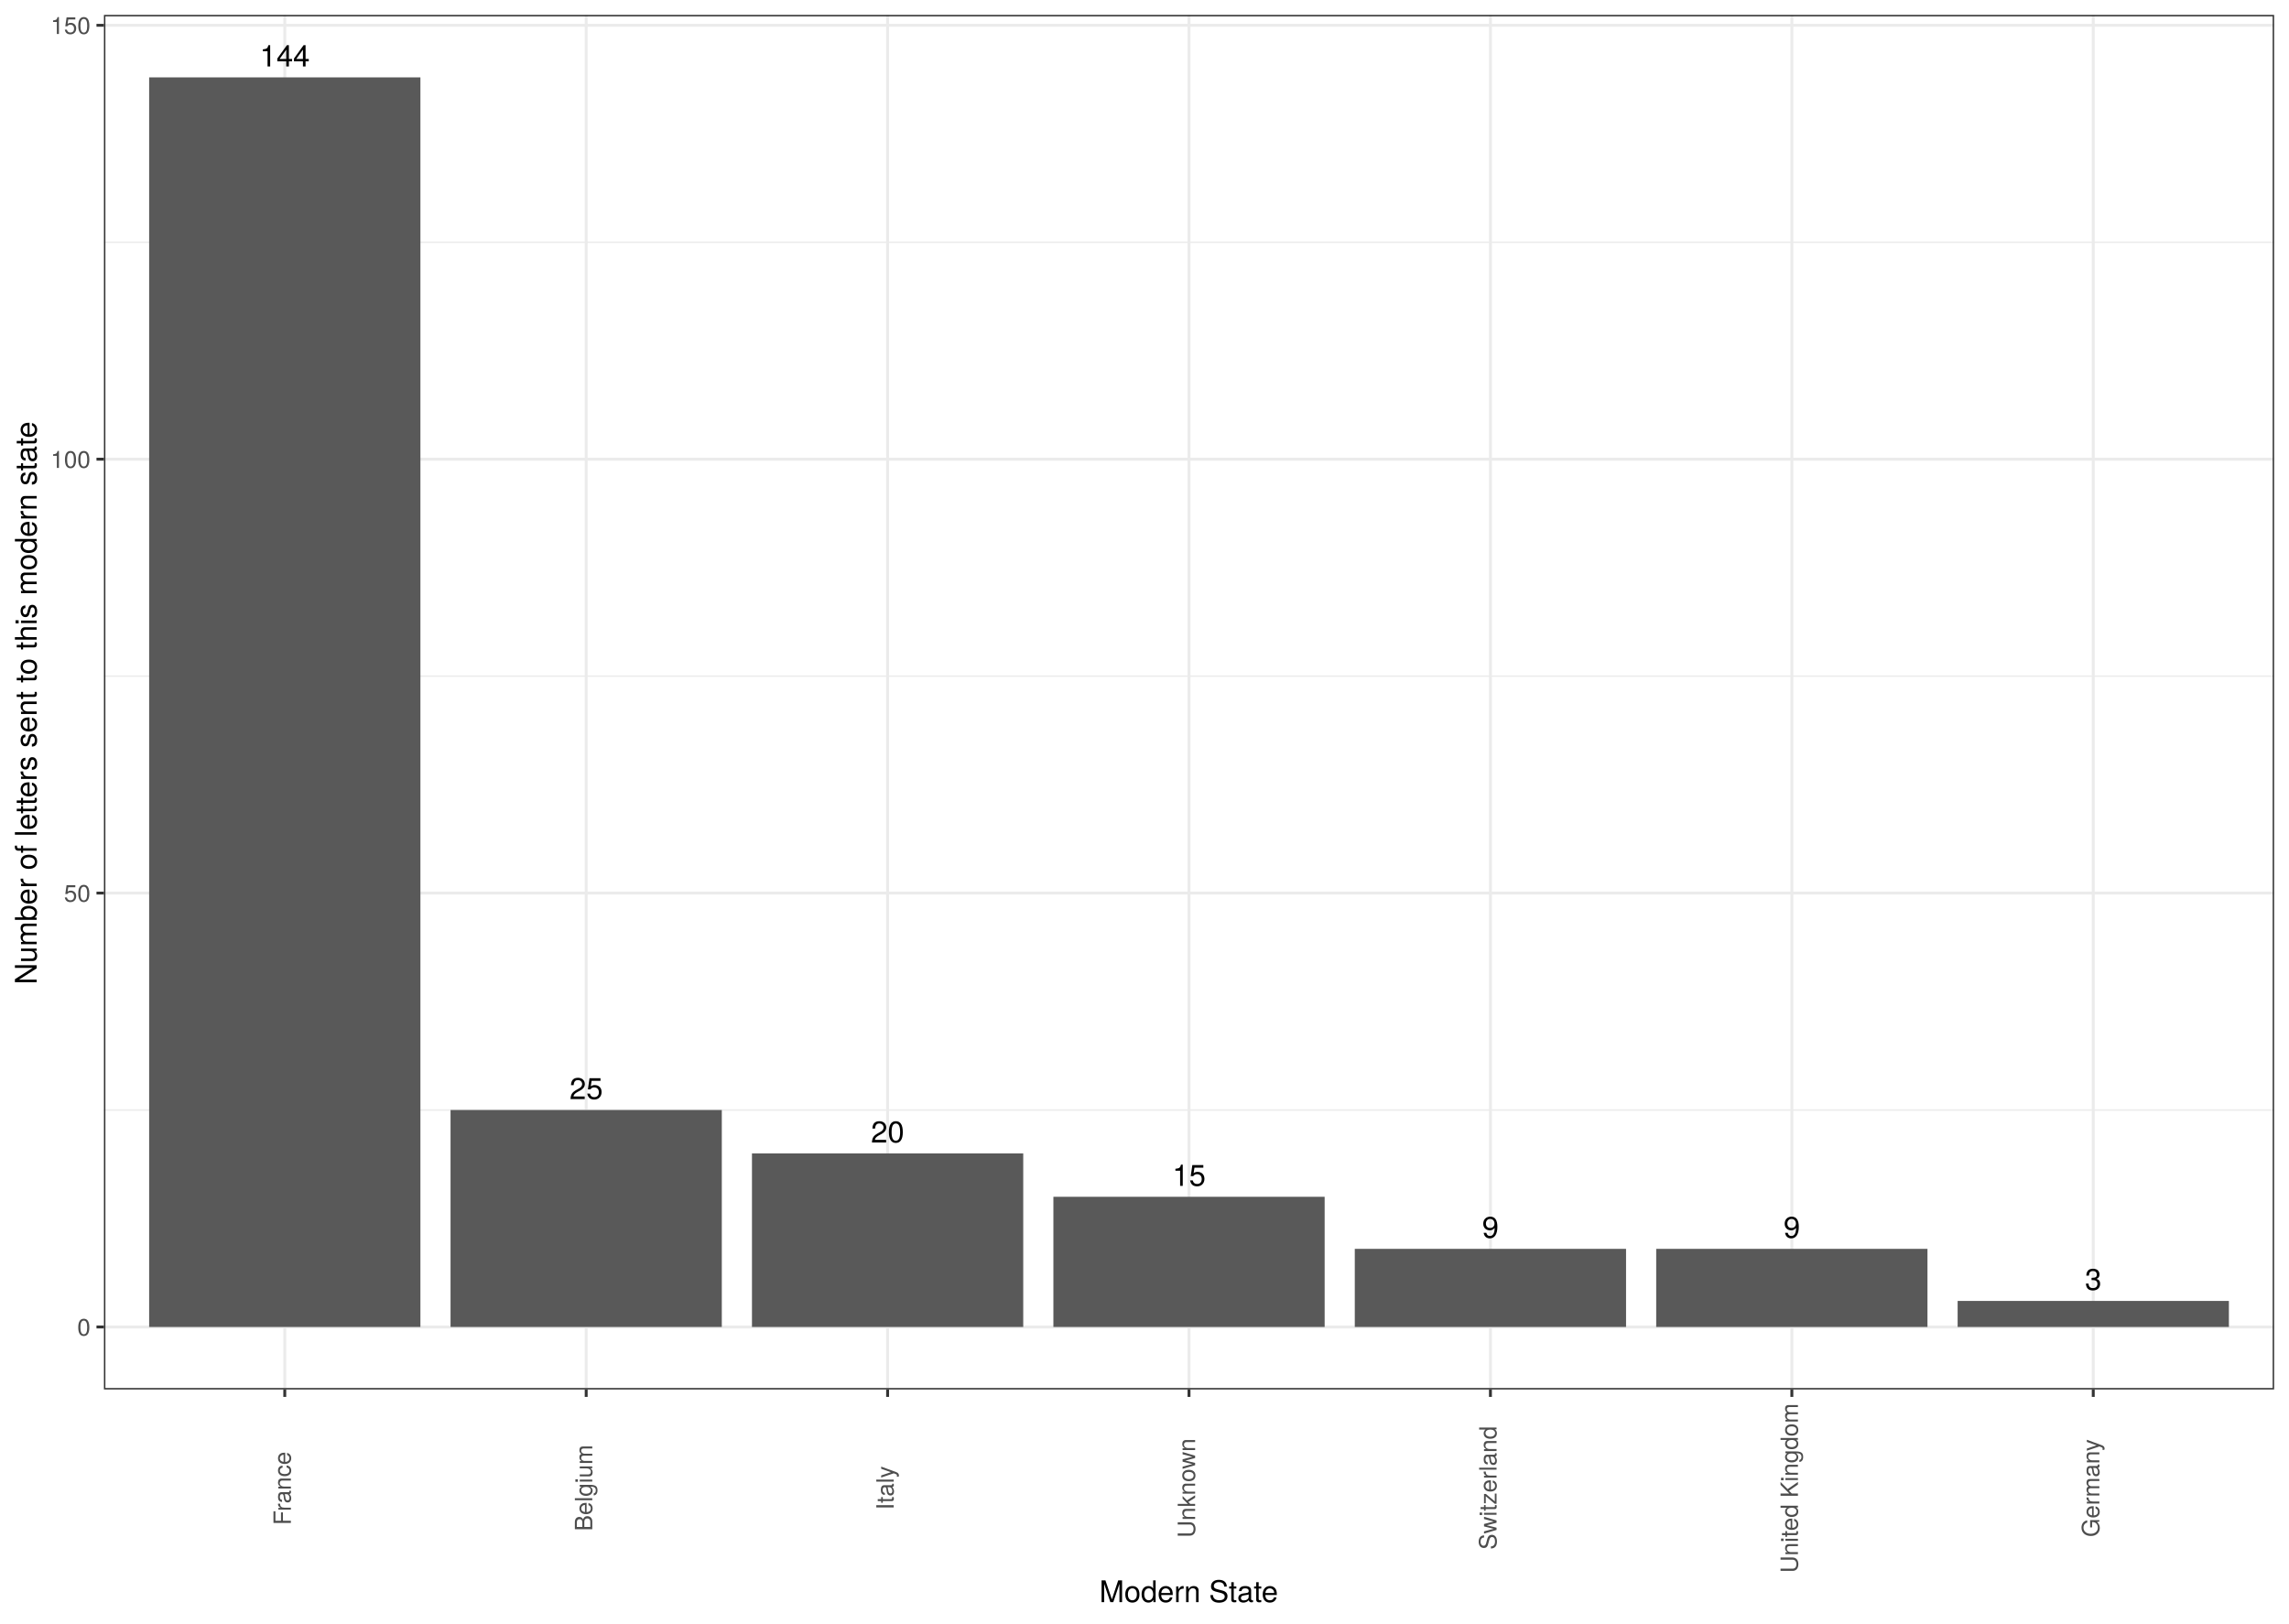
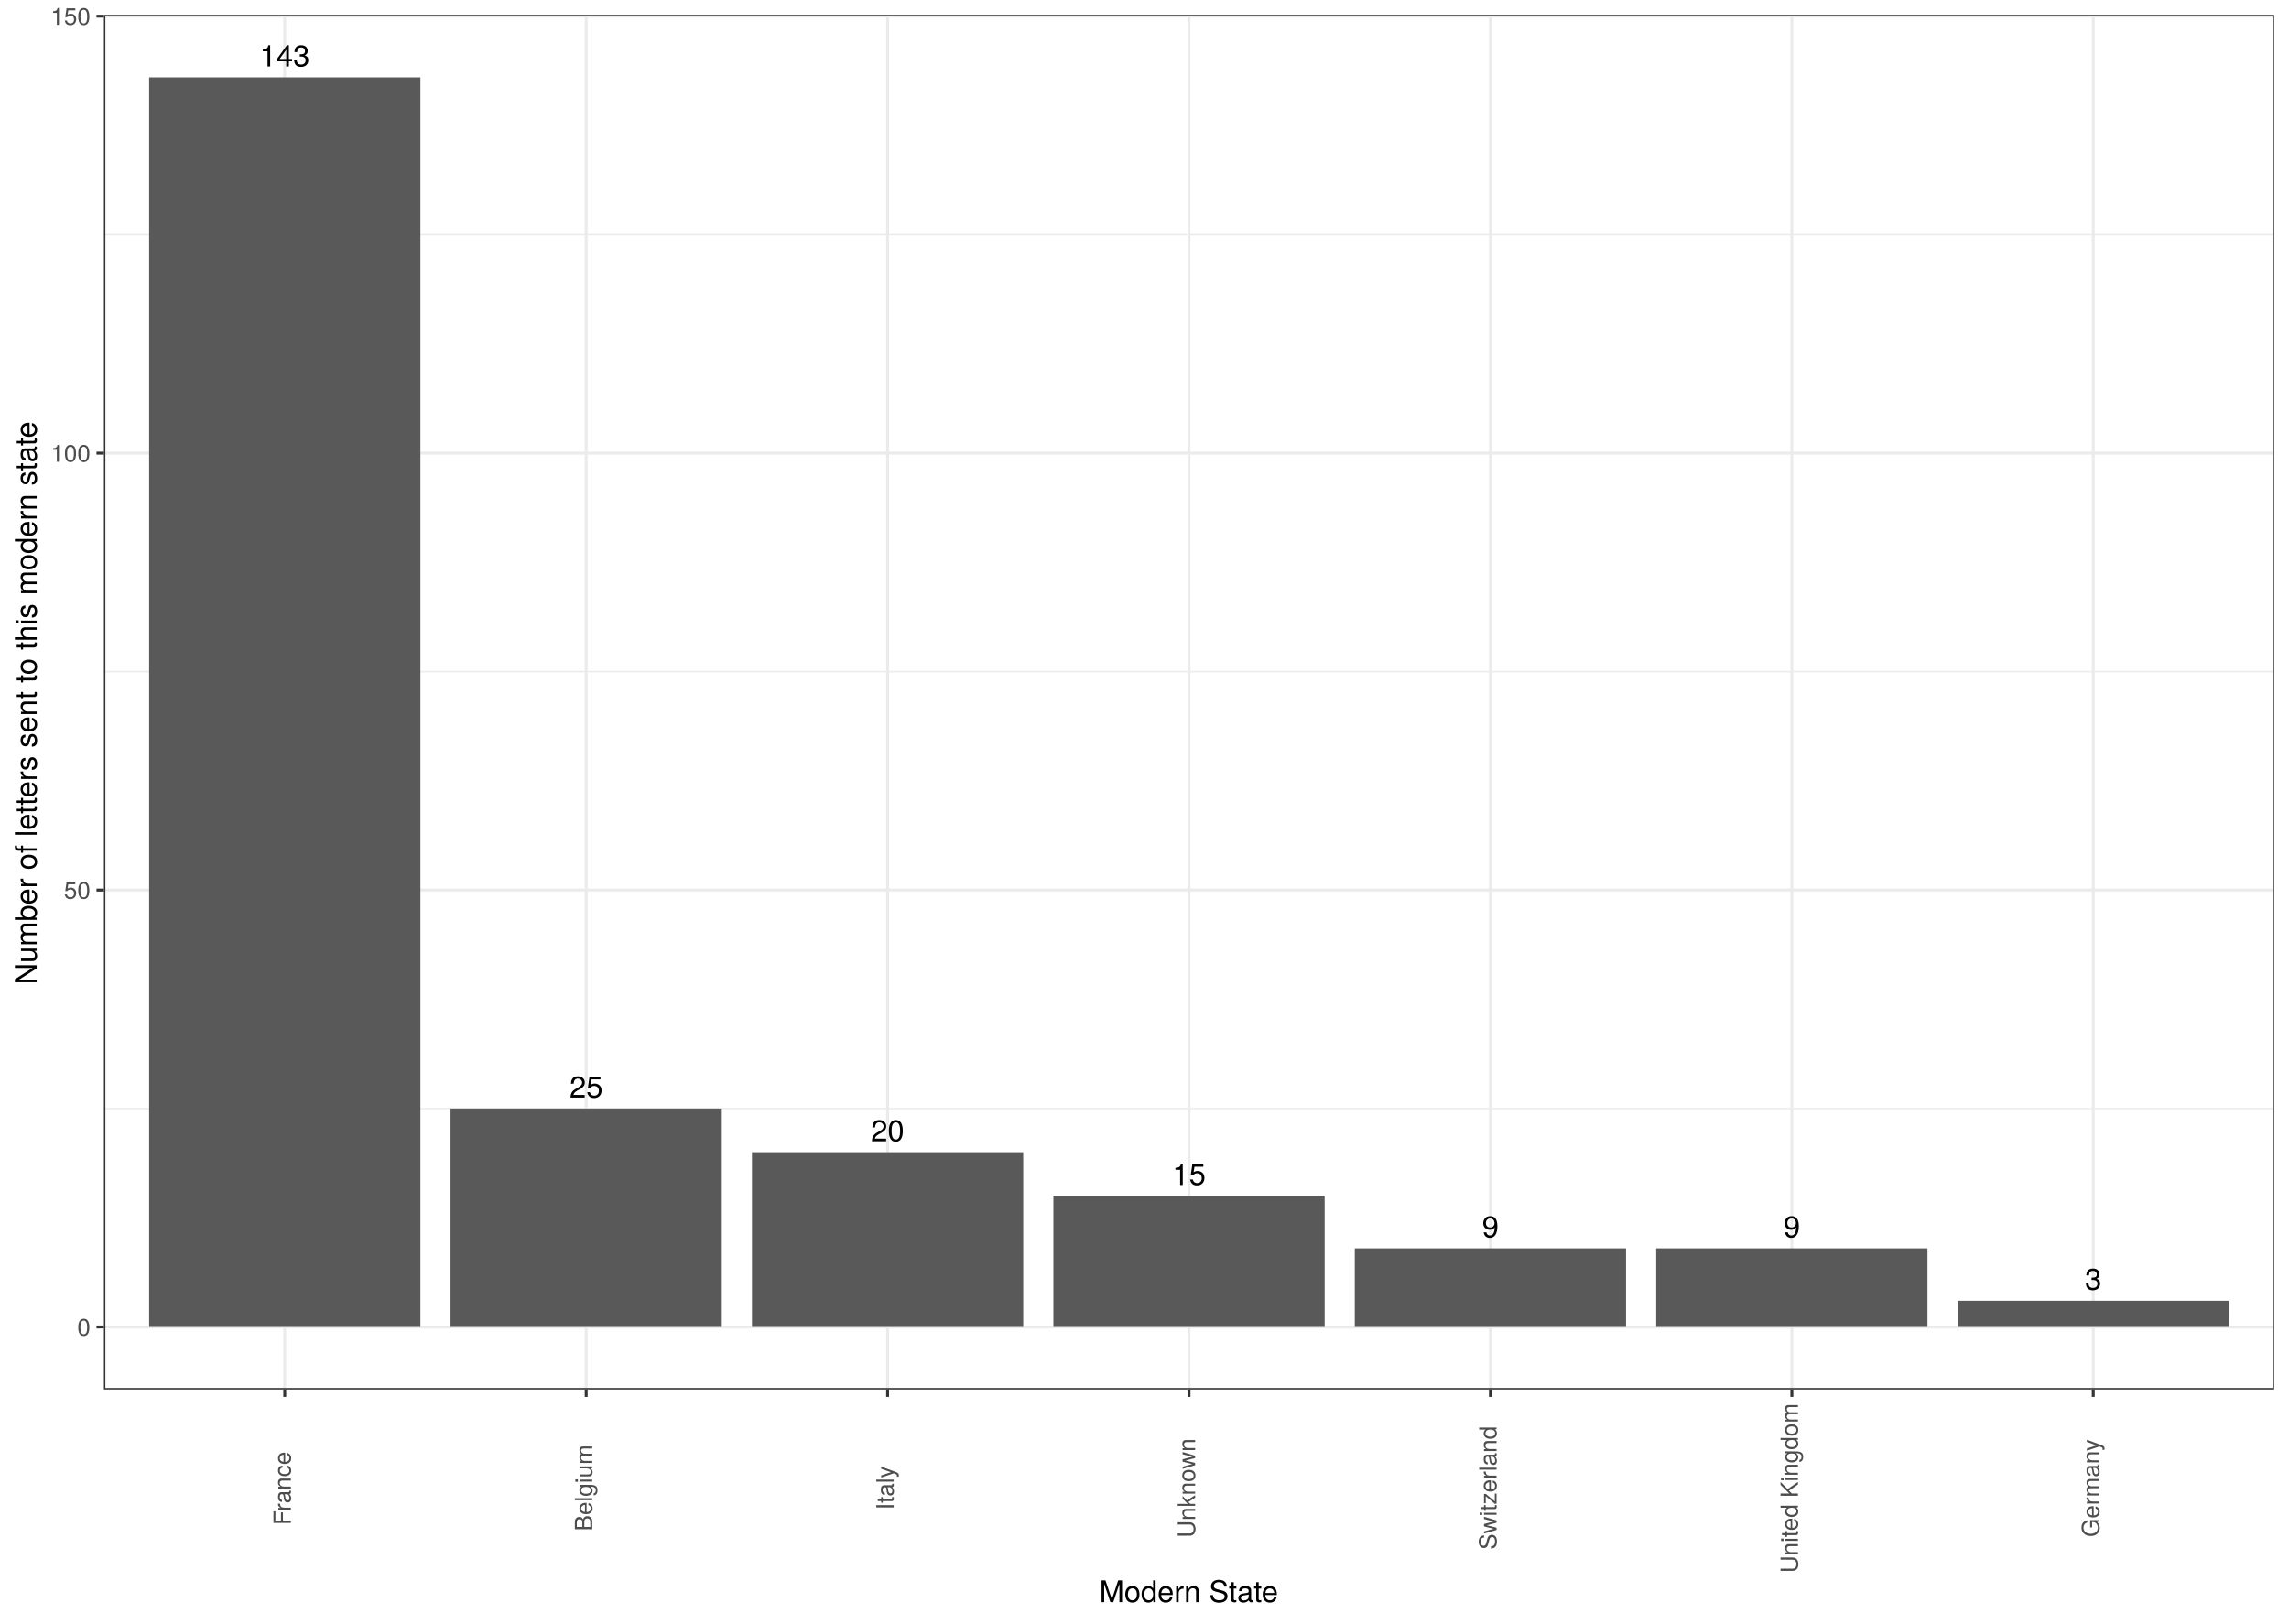
<svg xmlns="http://www.w3.org/2000/svg" viewBox="0 0 842.40 597.60">
  <defs>
    <style type="text/css">
    line, polyline, polygon, path, rect, circle {
      fill: none;
      stroke: #000000;
      stroke-linecap: round;
      stroke-linejoin: round;
      stroke-miterlimit: 10.00;
    }
  </style>
  </defs>
  <rect width="100%" height="100%" style="stroke: none; fill: #FFFFFF;" />
  <rect x="-0" y="-0" width="842.40" height="597.60" style="stroke-width: 1.07; stroke: #FFFFFF; fill: #FFFFFF;" />
  <defs>
    <clipPath id="cpMzguMjV8ODM2LjkyfDUxMS40M3w1LjQ4">
      <rect x="38.25" y="5.48" width="798.67" height="505.95" />
    </clipPath>
  </defs>
  <rect x="38.25" y="5.48" width="798.67" height="505.95" style="stroke-width: 1.07; stroke: none; fill: #FFFFFF;" clip-path="url(#cpMzguMjV8ODM2LjkyfDUxMS40M3w1LjQ4)" />
-   <polyline points="38.25,408.58 836.92,408.58 " style="stroke-width: 0.53; stroke: #EBEBEB; stroke-linecap: butt;" clip-path="url(#cpMzguMjV8ODM2LjkyfDUxMS40M3w1LjQ4)" />
-   <polyline points="38.25,248.87 836.92,248.87 " style="stroke-width: 0.53; stroke: #EBEBEB; stroke-linecap: butt;" clip-path="url(#cpMzguMjV8ODM2LjkyfDUxMS40M3w1LjQ4)" />
-   <polyline points="38.25,89.17 836.92,89.17 " style="stroke-width: 0.53; stroke: #EBEBEB; stroke-linecap: butt;" clip-path="url(#cpMzguMjV8ODM2LjkyfDUxMS40M3w1LjQ4)" />
+   <polyline points="38.25,408.02 836.92,408.02 " style="stroke-width: 0.53; stroke: #EBEBEB; stroke-linecap: butt;" clip-path="url(#cpMzguMjV8ODM2LjkyfDUxMS40M3w1LjQ4)" />
+   <polyline points="38.25,247.20 836.92,247.20 " style="stroke-width: 0.53; stroke: #EBEBEB; stroke-linecap: butt;" clip-path="url(#cpMzguMjV8ODM2LjkyfDUxMS40M3w1LjQ4)" />
+   <polyline points="38.25,86.37 836.92,86.37 " style="stroke-width: 0.53; stroke: #EBEBEB; stroke-linecap: butt;" clip-path="url(#cpMzguMjV8ODM2LjkyfDUxMS40M3w1LjQ4)" />
  <polyline points="38.25,488.43 836.92,488.43 " style="stroke-width: 1.07; stroke: #EBEBEB; stroke-linecap: butt;" clip-path="url(#cpMzguMjV8ODM2LjkyfDUxMS40M3w1LjQ4)" />
-   <polyline points="38.25,328.73 836.92,328.73 " style="stroke-width: 1.07; stroke: #EBEBEB; stroke-linecap: butt;" clip-path="url(#cpMzguMjV8ODM2LjkyfDUxMS40M3w1LjQ4)" />
-   <polyline points="38.25,169.02 836.92,169.02 " style="stroke-width: 1.07; stroke: #EBEBEB; stroke-linecap: butt;" clip-path="url(#cpMzguMjV8ODM2LjkyfDUxMS40M3w1LjQ4)" />
-   <polyline points="38.25,9.31 836.92,9.31 " style="stroke-width: 1.07; stroke: #EBEBEB; stroke-linecap: butt;" clip-path="url(#cpMzguMjV8ODM2LjkyfDUxMS40M3w1LjQ4)" />
+   <polyline points="38.25,327.61 836.92,327.61 " style="stroke-width: 1.07; stroke: #EBEBEB; stroke-linecap: butt;" clip-path="url(#cpMzguMjV8ODM2LjkyfDUxMS40M3w1LjQ4)" />
+   <polyline points="38.25,166.79 836.92,166.79 " style="stroke-width: 1.07; stroke: #EBEBEB; stroke-linecap: butt;" clip-path="url(#cpMzguMjV8ODM2LjkyfDUxMS40M3w1LjQ4)" />
+   <polyline points="38.25,5.96 836.92,5.96 " style="stroke-width: 1.07; stroke: #EBEBEB; stroke-linecap: butt;" clip-path="url(#cpMzguMjV8ODM2LjkyfDUxMS40M3w1LjQ4)" />
  <polyline points="104.80,511.43 104.80,5.48 " style="stroke-width: 1.07; stroke: #EBEBEB; stroke-linecap: butt;" clip-path="url(#cpMzguMjV8ODM2LjkyfDUxMS40M3w1LjQ4)" />
  <polyline points="215.73,511.43 215.73,5.48 " style="stroke-width: 1.07; stroke: #EBEBEB; stroke-linecap: butt;" clip-path="url(#cpMzguMjV8ODM2LjkyfDUxMS40M3w1LjQ4)" />
  <polyline points="326.66,511.43 326.66,5.48 " style="stroke-width: 1.07; stroke: #EBEBEB; stroke-linecap: butt;" clip-path="url(#cpMzguMjV8ODM2LjkyfDUxMS40M3w1LjQ4)" />
  <polyline points="437.58,511.43 437.58,5.48 " style="stroke-width: 1.07; stroke: #EBEBEB; stroke-linecap: butt;" clip-path="url(#cpMzguMjV8ODM2LjkyfDUxMS40M3w1LjQ4)" />
  <polyline points="548.51,511.43 548.51,5.48 " style="stroke-width: 1.07; stroke: #EBEBEB; stroke-linecap: butt;" clip-path="url(#cpMzguMjV8ODM2LjkyfDUxMS40M3w1LjQ4)" />
  <polyline points="659.44,511.43 659.44,5.48 " style="stroke-width: 1.07; stroke: #EBEBEB; stroke-linecap: butt;" clip-path="url(#cpMzguMjV8ODM2LjkyfDUxMS40M3w1LjQ4)" />
  <polyline points="770.36,511.43 770.36,5.48 " style="stroke-width: 1.07; stroke: #EBEBEB; stroke-linecap: butt;" clip-path="url(#cpMzguMjV8ODM2LjkyfDUxMS40M3w1LjQ4)" />
  <rect x="54.89" y="28.48" width="99.83" height="459.95" style="stroke-width: 1.07; stroke: none; stroke-linecap: square; stroke-linejoin: miter; fill: #595959;" clip-path="url(#cpMzguMjV8ODM2LjkyfDUxMS40M3w1LjQ4)" />
-   <rect x="165.81" y="408.58" width="99.83" height="79.85" style="stroke-width: 1.07; stroke: none; stroke-linecap: square; stroke-linejoin: miter; fill: #595959;" clip-path="url(#cpMzguMjV8ODM2LjkyfDUxMS40M3w1LjQ4)" />
-   <rect x="276.74" y="424.55" width="99.83" height="63.88" style="stroke-width: 1.07; stroke: none; stroke-linecap: square; stroke-linejoin: miter; fill: #595959;" clip-path="url(#cpMzguMjV8ODM2LjkyfDUxMS40M3w1LjQ4)" />
-   <rect x="387.67" y="440.52" width="99.83" height="47.91" style="stroke-width: 1.07; stroke: none; stroke-linecap: square; stroke-linejoin: miter; fill: #595959;" clip-path="url(#cpMzguMjV8ODM2LjkyfDUxMS40M3w1LjQ4)" />
-   <rect x="498.59" y="459.68" width="99.83" height="28.75" style="stroke-width: 1.07; stroke: none; stroke-linecap: square; stroke-linejoin: miter; fill: #595959;" clip-path="url(#cpMzguMjV8ODM2LjkyfDUxMS40M3w1LjQ4)" />
-   <rect x="609.52" y="459.68" width="99.83" height="28.75" style="stroke-width: 1.07; stroke: none; stroke-linecap: square; stroke-linejoin: miter; fill: #595959;" clip-path="url(#cpMzguMjV8ODM2LjkyfDUxMS40M3w1LjQ4)" />
-   <rect x="720.45" y="478.85" width="99.83" height="9.58" style="stroke-width: 1.07; stroke: none; stroke-linecap: square; stroke-linejoin: miter; fill: #595959;" clip-path="url(#cpMzguMjV8ODM2LjkyfDUxMS40M3w1LjQ4)" />
+   <rect x="165.81" y="408.02" width="99.83" height="80.41" style="stroke-width: 1.07; stroke: none; stroke-linecap: square; stroke-linejoin: miter; fill: #595959;" clip-path="url(#cpMzguMjV8ODM2LjkyfDUxMS40M3w1LjQ4)" />
+   <rect x="276.74" y="424.10" width="99.83" height="64.33" style="stroke-width: 1.07; stroke: none; stroke-linecap: square; stroke-linejoin: miter; fill: #595959;" clip-path="url(#cpMzguMjV8ODM2LjkyfDUxMS40M3w1LjQ4)" />
+   <rect x="387.67" y="440.18" width="99.83" height="48.25" style="stroke-width: 1.07; stroke: none; stroke-linecap: square; stroke-linejoin: miter; fill: #595959;" clip-path="url(#cpMzguMjV8ODM2LjkyfDUxMS40M3w1LjQ4)" />
+   <rect x="498.59" y="459.48" width="99.83" height="28.95" style="stroke-width: 1.07; stroke: none; stroke-linecap: square; stroke-linejoin: miter; fill: #595959;" clip-path="url(#cpMzguMjV8ODM2LjkyfDUxMS40M3w1LjQ4)" />
+   <rect x="609.52" y="459.48" width="99.83" height="28.95" style="stroke-width: 1.07; stroke: none; stroke-linecap: square; stroke-linejoin: miter; fill: #595959;" clip-path="url(#cpMzguMjV8ODM2LjkyfDUxMS40M3w1LjQ4)" />
+   <rect x="720.45" y="478.78" width="99.83" height="9.65" style="stroke-width: 1.07; stroke: none; stroke-linecap: square; stroke-linejoin: miter; fill: #595959;" clip-path="url(#cpMzguMjV8ODM2LjkyfDUxMS40M3w1LjQ4)" />
  <g clip-path="url(#cpMzguMjV8ODM2LjkyfDUxMS40M3w1LjQ4)">
-     <text x="95.60" y="24.45" style="font-size: 11.04px; font-family: TeX Gyre Heros;" textLength="18.41px" lengthAdjust="spacingAndGlyphs">144</text>
+     <text x="95.60" y="24.45" style="font-size: 11.04px; font-family: TeX Gyre Heros;" textLength="18.41px" lengthAdjust="spacingAndGlyphs">143</text>
  </g>
  <g clip-path="url(#cpMzguMjV8ODM2LjkyfDUxMS40M3w1LjQ4)">
-     <text x="209.59" y="404.55" style="font-size: 11.04px; font-family: TeX Gyre Heros;" textLength="12.28px" lengthAdjust="spacingAndGlyphs">25</text>
+     <text x="209.59" y="404.00" style="font-size: 11.04px; font-family: TeX Gyre Heros;" textLength="12.28px" lengthAdjust="spacingAndGlyphs">25</text>
  </g>
  <g clip-path="url(#cpMzguMjV8ODM2LjkyfDUxMS40M3w1LjQ4)">
-     <text x="320.52" y="420.52" style="font-size: 11.04px; font-family: TeX Gyre Heros;" textLength="12.28px" lengthAdjust="spacingAndGlyphs">20</text>
+     <text x="320.52" y="420.08" style="font-size: 11.04px; font-family: TeX Gyre Heros;" textLength="12.28px" lengthAdjust="spacingAndGlyphs">20</text>
  </g>
  <g clip-path="url(#cpMzguMjV8ODM2LjkyfDUxMS40M3w1LjQ4)">
-     <text x="431.45" y="436.50" style="font-size: 11.04px; font-family: TeX Gyre Heros;" textLength="12.28px" lengthAdjust="spacingAndGlyphs">15</text>
+     <text x="431.45" y="436.16" style="font-size: 11.04px; font-family: TeX Gyre Heros;" textLength="12.28px" lengthAdjust="spacingAndGlyphs">15</text>
  </g>
  <g clip-path="url(#cpMzguMjV8ODM2LjkyfDUxMS40M3w1LjQ4)">
-     <text x="545.44" y="455.66" style="font-size: 11.04px; font-family: TeX Gyre Heros;" textLength="6.14px" lengthAdjust="spacingAndGlyphs">9</text>
+     <text x="545.44" y="455.46" style="font-size: 11.04px; font-family: TeX Gyre Heros;" textLength="6.14px" lengthAdjust="spacingAndGlyphs">9</text>
  </g>
  <g clip-path="url(#cpMzguMjV8ODM2LjkyfDUxMS40M3w1LjQ4)">
-     <text x="656.37" y="455.66" style="font-size: 11.04px; font-family: TeX Gyre Heros;" textLength="6.14px" lengthAdjust="spacingAndGlyphs">9</text>
+     <text x="656.37" y="455.46" style="font-size: 11.04px; font-family: TeX Gyre Heros;" textLength="6.14px" lengthAdjust="spacingAndGlyphs">9</text>
  </g>
  <g clip-path="url(#cpMzguMjV8ODM2LjkyfDUxMS40M3w1LjQ4)">
-     <text x="767.30" y="474.83" style="font-size: 11.04px; font-family: TeX Gyre Heros;" textLength="6.14px" lengthAdjust="spacingAndGlyphs">3</text>
+     <text x="767.30" y="474.76" style="font-size: 11.04px; font-family: TeX Gyre Heros;" textLength="6.14px" lengthAdjust="spacingAndGlyphs">3</text>
  </g>
  <rect x="38.25" y="5.48" width="798.67" height="505.95" style="stroke-width: 1.07; stroke: #333333;" clip-path="url(#cpMzguMjV8ODM2LjkyfDUxMS40M3w1LjQ4)" />
  <defs>
    <clipPath id="cpMC4wMHw4NDIuNDB8NTk3LjYwfDAuMDA=">
      <rect x="0.00" y="0.00" width="842.40" height="597.60" />
    </clipPath>
  </defs>
  <g clip-path="url(#cpMC4wMHw4NDIuNDB8NTk3LjYwfDAuMDA=)">
    <text x="28.42" y="491.64" style="font-size: 8.80px; fill: #4D4D4D; font-family: TeX Gyre Heros;" textLength="4.89px" lengthAdjust="spacingAndGlyphs">0</text>
  </g>
  <g clip-path="url(#cpMC4wMHw4NDIuNDB8NTk3LjYwfDAuMDA=)">
-     <text x="23.53" y="331.93" style="font-size: 8.80px; fill: #4D4D4D; font-family: TeX Gyre Heros;" textLength="9.79px" lengthAdjust="spacingAndGlyphs">50</text>
+     <text x="23.53" y="330.82" style="font-size: 8.80px; fill: #4D4D4D; font-family: TeX Gyre Heros;" textLength="9.79px" lengthAdjust="spacingAndGlyphs">50</text>
  </g>
  <g clip-path="url(#cpMC4wMHw4NDIuNDB8NTk3LjYwfDAuMDA=)">
-     <text x="18.64" y="172.23" style="font-size: 8.80px; fill: #4D4D4D; font-family: TeX Gyre Heros;" textLength="14.68px" lengthAdjust="spacingAndGlyphs">100</text>
+     <text x="18.64" y="169.99" style="font-size: 8.80px; fill: #4D4D4D; font-family: TeX Gyre Heros;" textLength="14.68px" lengthAdjust="spacingAndGlyphs">100</text>
  </g>
  <g clip-path="url(#cpMC4wMHw4NDIuNDB8NTk3LjYwfDAuMDA=)">
-     <text x="18.64" y="12.52" style="font-size: 8.80px; fill: #4D4D4D; font-family: TeX Gyre Heros;" textLength="14.68px" lengthAdjust="spacingAndGlyphs">150</text>
+     <text x="18.64" y="9.17" style="font-size: 8.80px; fill: #4D4D4D; font-family: TeX Gyre Heros;" textLength="14.68px" lengthAdjust="spacingAndGlyphs">150</text>
  </g>
  <polyline points="35.51,488.43 38.25,488.43 " style="stroke-width: 1.07; stroke: #333333; stroke-linecap: butt;" clip-path="url(#cpMC4wMHw4NDIuNDB8NTk3LjYwfDAuMDA=)" />
-   <polyline points="35.51,328.73 38.25,328.73 " style="stroke-width: 1.07; stroke: #333333; stroke-linecap: butt;" clip-path="url(#cpMC4wMHw4NDIuNDB8NTk3LjYwfDAuMDA=)" />
-   <polyline points="35.51,169.02 38.25,169.02 " style="stroke-width: 1.07; stroke: #333333; stroke-linecap: butt;" clip-path="url(#cpMC4wMHw4NDIuNDB8NTk3LjYwfDAuMDA=)" />
-   <polyline points="35.51,9.31 38.25,9.31 " style="stroke-width: 1.07; stroke: #333333; stroke-linecap: butt;" clip-path="url(#cpMC4wMHw4NDIuNDB8NTk3LjYwfDAuMDA=)" />
+   <polyline points="35.51,327.61 38.25,327.61 " style="stroke-width: 1.07; stroke: #333333; stroke-linecap: butt;" clip-path="url(#cpMC4wMHw4NDIuNDB8NTk3LjYwfDAuMDA=)" />
+   <polyline points="35.51,166.79 38.25,166.79 " style="stroke-width: 1.07; stroke: #333333; stroke-linecap: butt;" clip-path="url(#cpMC4wMHw4NDIuNDB8NTk3LjYwfDAuMDA=)" />
+   <polyline points="35.51,5.96 38.25,5.96 " style="stroke-width: 1.07; stroke: #333333; stroke-linecap: butt;" clip-path="url(#cpMC4wMHw4NDIuNDB8NTk3LjYwfDAuMDA=)" />
  <polyline points="104.80,514.17 104.80,511.43 " style="stroke-width: 1.07; stroke: #333333; stroke-linecap: butt;" clip-path="url(#cpMC4wMHw4NDIuNDB8NTk3LjYwfDAuMDA=)" />
  <polyline points="215.73,514.17 215.73,511.43 " style="stroke-width: 1.07; stroke: #333333; stroke-linecap: butt;" clip-path="url(#cpMC4wMHw4NDIuNDB8NTk3LjYwfDAuMDA=)" />
  <polyline points="326.66,514.17 326.66,511.43 " style="stroke-width: 1.07; stroke: #333333; stroke-linecap: butt;" clip-path="url(#cpMC4wMHw4NDIuNDB8NTk3LjYwfDAuMDA=)" />
  <polyline points="437.58,514.17 437.58,511.43 " style="stroke-width: 1.07; stroke: #333333; stroke-linecap: butt;" clip-path="url(#cpMC4wMHw4NDIuNDB8NTk3LjYwfDAuMDA=)" />
  <polyline points="548.51,514.17 548.51,511.43 " style="stroke-width: 1.07; stroke: #333333; stroke-linecap: butt;" clip-path="url(#cpMC4wMHw4NDIuNDB8NTk3LjYwfDAuMDA=)" />
  <polyline points="659.44,514.17 659.44,511.43 " style="stroke-width: 1.07; stroke: #333333; stroke-linecap: butt;" clip-path="url(#cpMC4wMHw4NDIuNDB8NTk3LjYwfDAuMDA=)" />
  <polyline points="770.36,514.17 770.36,511.43 " style="stroke-width: 1.07; stroke: #333333; stroke-linecap: butt;" clip-path="url(#cpMC4wMHw4NDIuNDB8NTk3LjYwfDAuMDA=)" />
  <g clip-path="url(#cpMC4wMHw4NDIuNDB8NTk3LjYwfDAuMDA=)">
    <text transform="translate(107.05,561.36) rotate(-90)" style="font-size: 8.80px; fill: #4D4D4D; font-family: TeX Gyre Heros;" textLength="27.39px" lengthAdjust="spacingAndGlyphs">France</text>
  </g>
  <g clip-path="url(#cpMC4wMHw4NDIuNDB8NTk3LjYwfDAuMDA=)">
    <text transform="translate(217.97,563.56) rotate(-90)" style="font-size: 8.80px; fill: #4D4D4D; font-family: TeX Gyre Heros;" textLength="31.79px" lengthAdjust="spacingAndGlyphs">Belgium</text>
  </g>
  <g clip-path="url(#cpMC4wMHw4NDIuNDB8NTk3LjYwfDAuMDA=)">
    <text transform="translate(328.90,555.73) rotate(-90)" style="font-size: 8.80px; fill: #4D4D4D; font-family: TeX Gyre Heros;" textLength="16.14px" lengthAdjust="spacingAndGlyphs">Italy</text>
  </g>
  <g clip-path="url(#cpMC4wMHw4NDIuNDB8NTk3LjYwfDAuMDA=)">
    <text transform="translate(439.83,566.00) rotate(-90)" style="font-size: 8.80px; fill: #4D4D4D; font-family: TeX Gyre Heros;" textLength="36.68px" lengthAdjust="spacingAndGlyphs">Unknown</text>
  </g>
  <g clip-path="url(#cpMC4wMHw4NDIuNDB8NTk3LjYwfDAuMDA=)">
    <text transform="translate(550.76,570.40) rotate(-90)" style="font-size: 8.80px; fill: #4D4D4D; font-family: TeX Gyre Heros;" textLength="45.48px" lengthAdjust="spacingAndGlyphs">Switzerland</text>
  </g>
  <g clip-path="url(#cpMC4wMHw4NDIuNDB8NTk3LjYwfDAuMDA=)">
    <text transform="translate(661.68,578.96) rotate(-90)" style="font-size: 8.80px; fill: #4D4D4D; font-family: TeX Gyre Heros;" textLength="62.60px" lengthAdjust="spacingAndGlyphs">United Kingdom</text>
  </g>
  <g clip-path="url(#cpMC4wMHw4NDIuNDB8NTk3LjYwfDAuMDA=)">
    <text transform="translate(772.61,565.76) rotate(-90)" style="font-size: 8.80px; fill: #4D4D4D; font-family: TeX Gyre Heros;" textLength="36.19px" lengthAdjust="spacingAndGlyphs">Germany</text>
  </g>
  <g clip-path="url(#cpMC4wMHw4NDIuNDB8NTk3LjYwfDAuMDA=)">
    <text x="404.57" y="589.72" style="font-size: 11.00px; font-family: TeX Gyre Heros;" textLength="66.03px" lengthAdjust="spacingAndGlyphs">Modern State</text>
  </g>
  <g clip-path="url(#cpMC4wMHw4NDIuNDB8NTk3LjYwfDAuMDA=)">
    <text transform="translate(13.50,362.39) rotate(-90)" style="font-size: 11.00px; font-family: TeX Gyre Heros;" textLength="207.87px" lengthAdjust="spacingAndGlyphs">Number of letters sent to this modern state</text>
  </g>
</svg>
